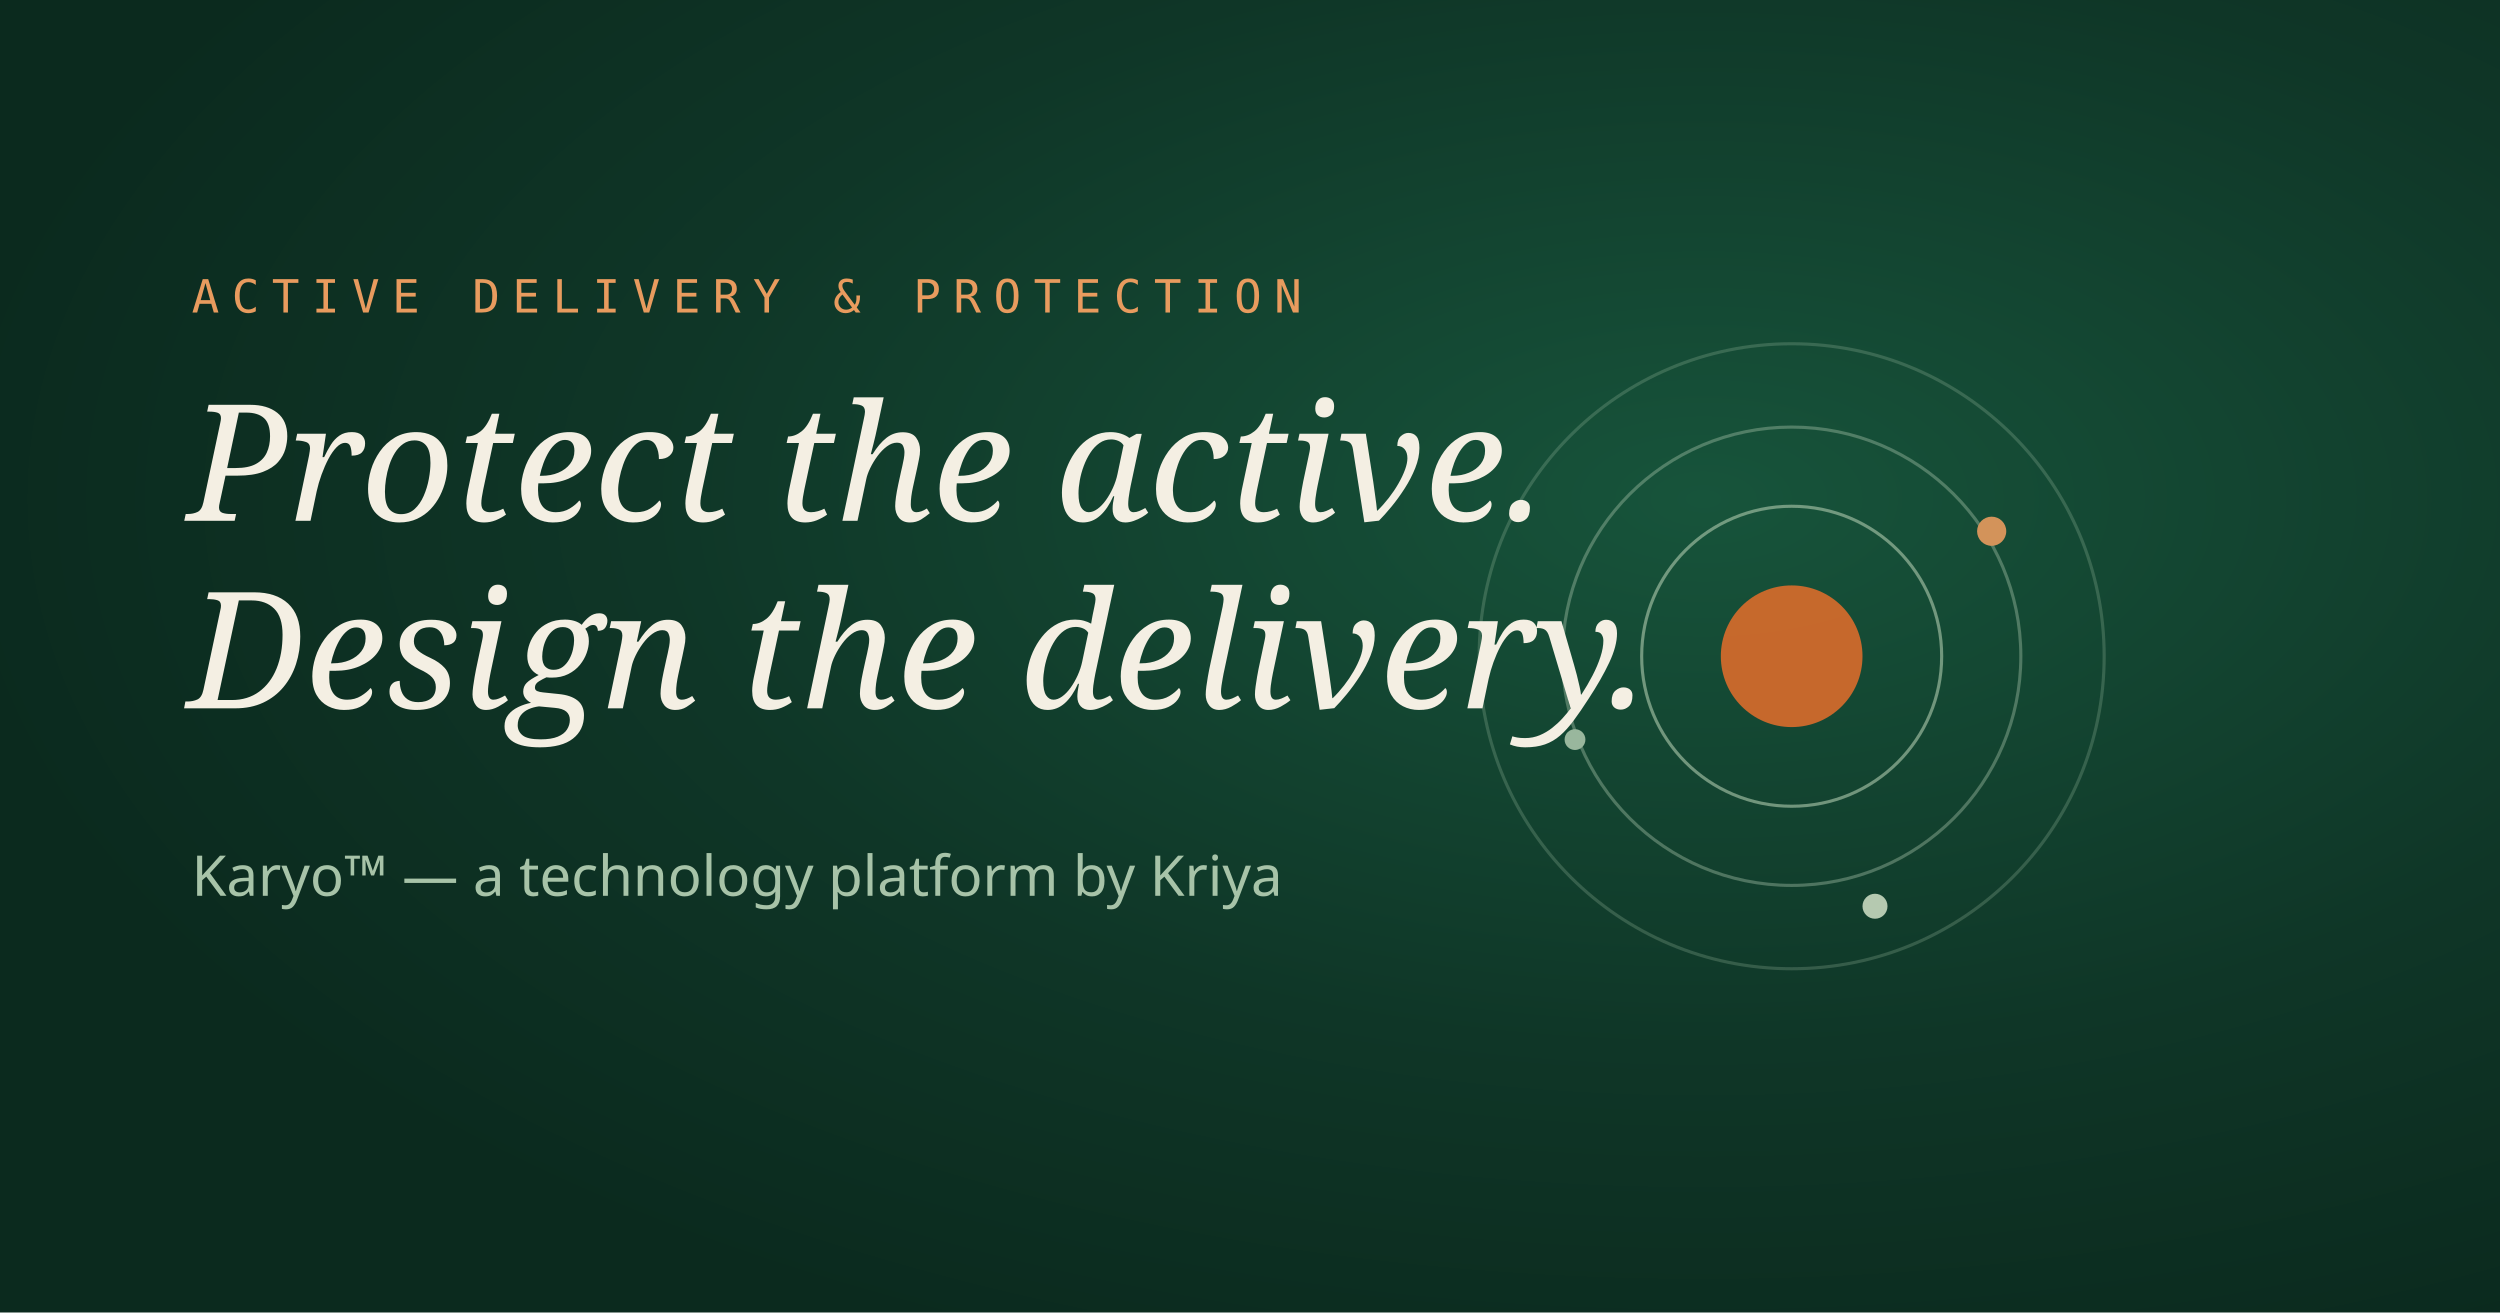
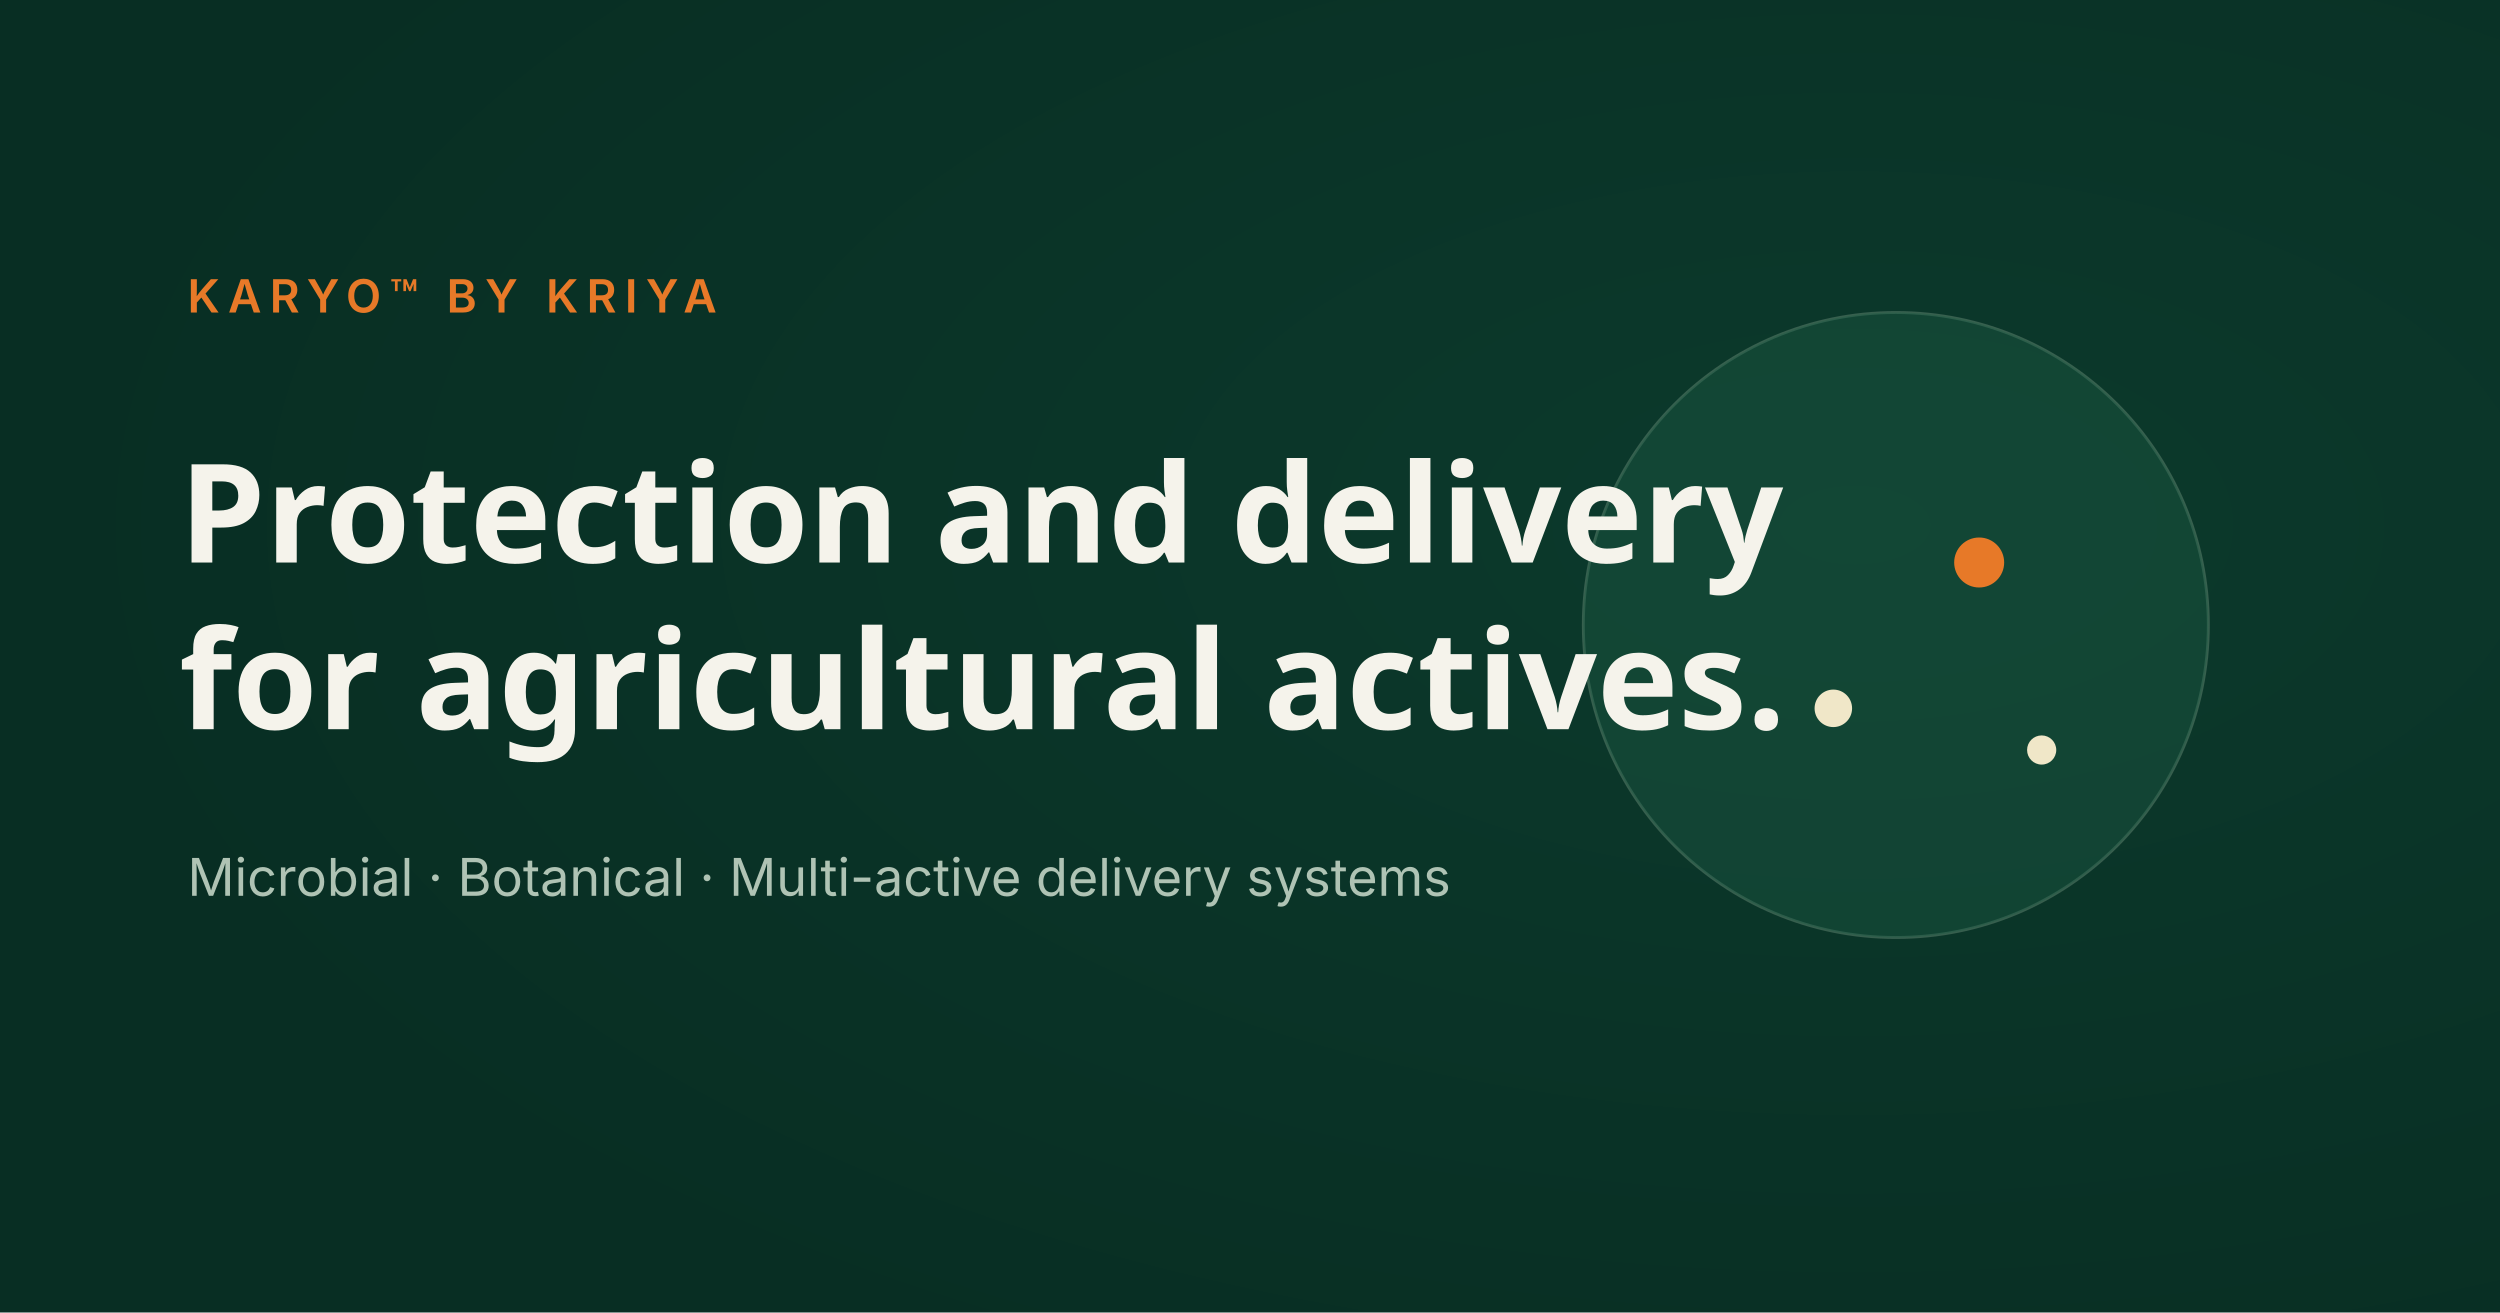
<svg xmlns="http://www.w3.org/2000/svg" viewBox="0 0 1200 630" width="1200" height="630">
  <defs>
-     <radialGradient id="g" cx="68%" cy="38%" r="70%">
-       <stop offset="0%" stop-color="#17543B" />
-       <stop offset="60%" stop-color="#0F3627" />
-       <stop offset="100%" stop-color="#0B2A1E" />
+     <radialGradient id="g" cx="74%" cy="40%" r="72%">
+       <stop offset="0%" stop-color="#0C3A2C" />
+       <stop offset="100%" stop-color="#082E23" />
    </radialGradient>
  </defs>
  <rect width="1200" height="630" fill="url(#g)" />
-   <g transform="translate(860 315)" opacity="0.9">
-     <circle r="150" fill="none" stroke="#A7C3A8" stroke-width="1.5" opacity="0.28" />
-     <circle r="110" fill="none" stroke="#A7C3A8" stroke-width="1.5" opacity="0.45" />
-     <circle r="72" fill="none" stroke="#A7C3A8" stroke-width="1.5" opacity="0.7" />
-     <circle r="34" fill="#D96B2B" />
-     <circle cx="96" cy="-60" r="7" fill="#E89B5E" />
-     <circle cx="-104" cy="40" r="5" fill="#A7C3A8" />
-     <circle cx="40" cy="120" r="6" fill="#C6D8BF" />
+   <g transform="translate(910 300)">
+     <circle r="150" fill="none" stroke="#9FBFA6" stroke-width="1.4" opacity="0.3" />
+     <circle r="150" fill="#1C5B44" opacity="0.4" />
+     <circle cx="40" cy="-30" r="12" fill="#E77928" />
+     <circle cx="-30" cy="40" r="9" fill="#F0E7C8" />
+     <circle cx="70" cy="60" r="7" fill="#F0E7C8" />
  </g>
-   <text x="90" y="250" font-family="Georgia, serif" font-size="78" fill="#F4EFE3" font-style="italic">Protect the active.</text>
-   <text x="90" y="340" font-family="Georgia, serif" font-size="78" fill="#F4EFE3" font-style="italic">Design the delivery.</text>
-   <text x="92" y="150" font-family="monospace" font-size="22" letter-spacing="6" fill="#E89B5E">ACTIVE DELIVERY &amp; PROTECTION</text>
-   <text x="92" y="430" font-family="sans-serif" font-size="27" fill="#A7C3A8">Karyo™ — a technology platform by Kriya</text>
+   <text x="90" y="150" font-family="'Inter', sans-serif" font-size="22" letter-spacing="4" fill="#E77928" font-weight="600">KARYO™ BY KRIYA</text>
+   <text x="86" y="270" font-family="'Manrope', sans-serif" font-size="66" fill="#F5F3EB" font-weight="800">Protection and delivery</text>
+   <text x="86" y="350" font-family="'Manrope', sans-serif" font-size="66" fill="#F5F3EB" font-weight="800">for agricultural actives.</text>
+   <text x="90" y="430" font-family="'Inter', sans-serif" font-size="25" fill="#AFC3B4">Microbial · Botanical · Multi-active delivery systems</text>
</svg>
